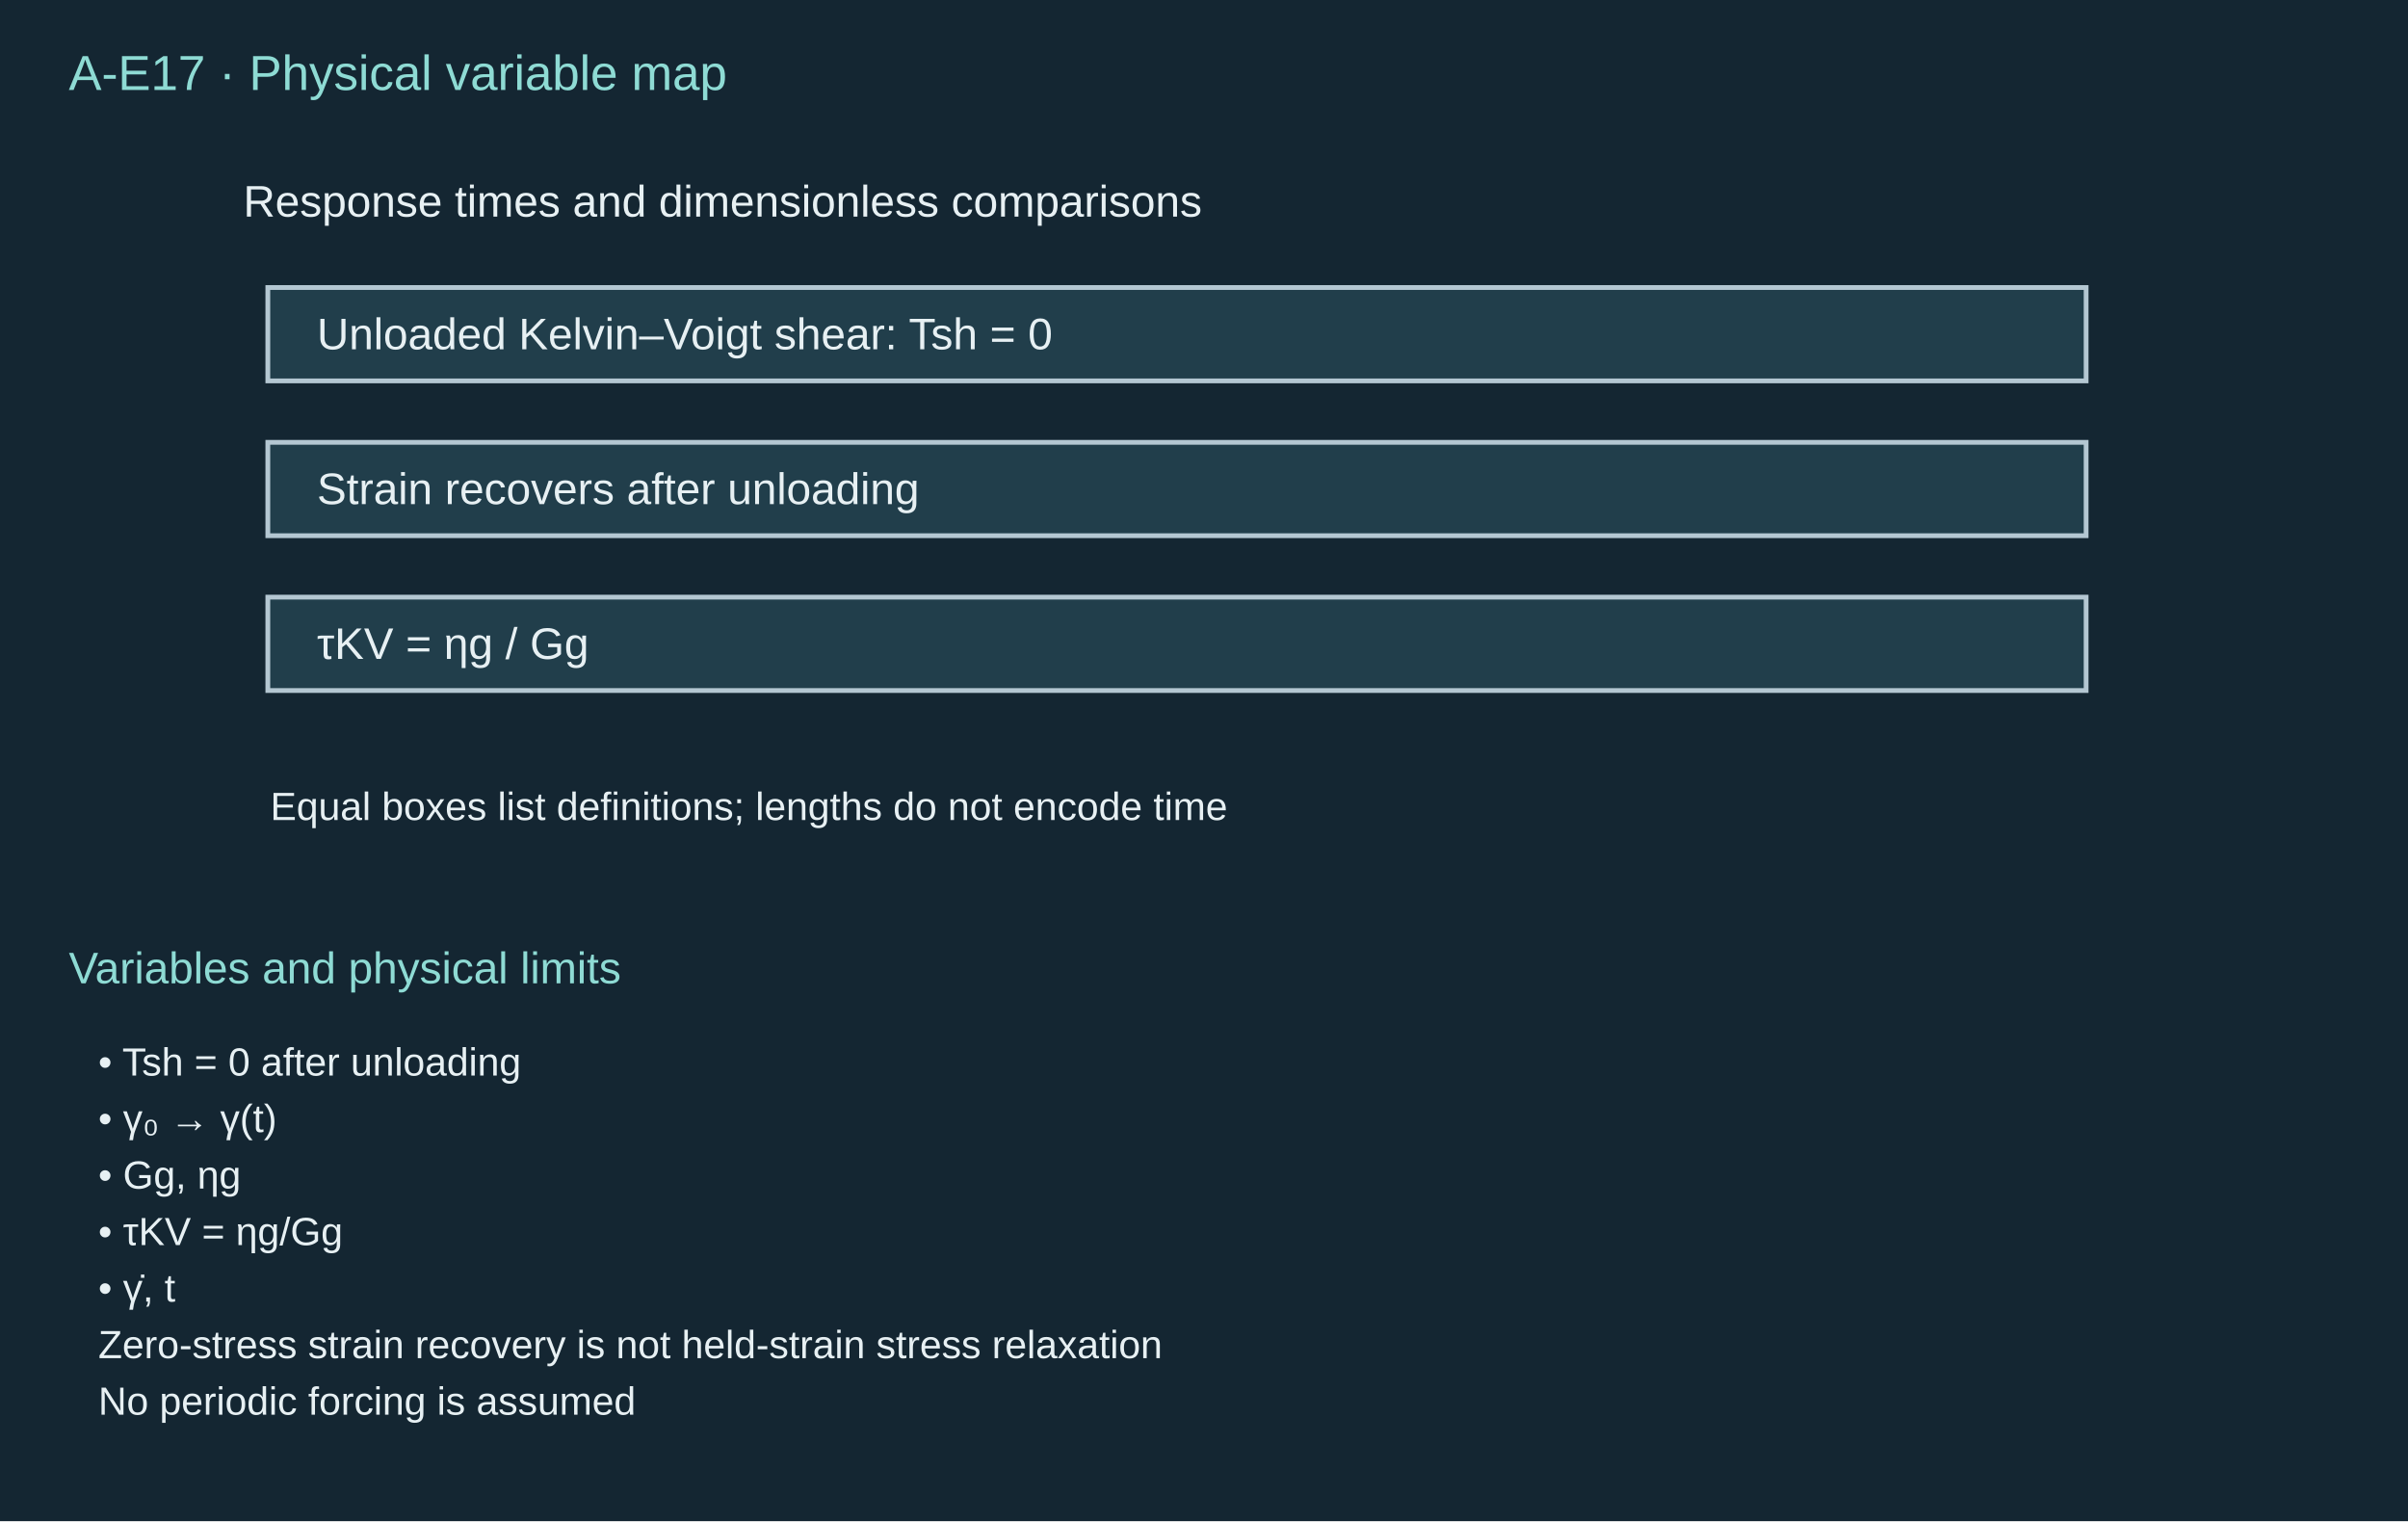
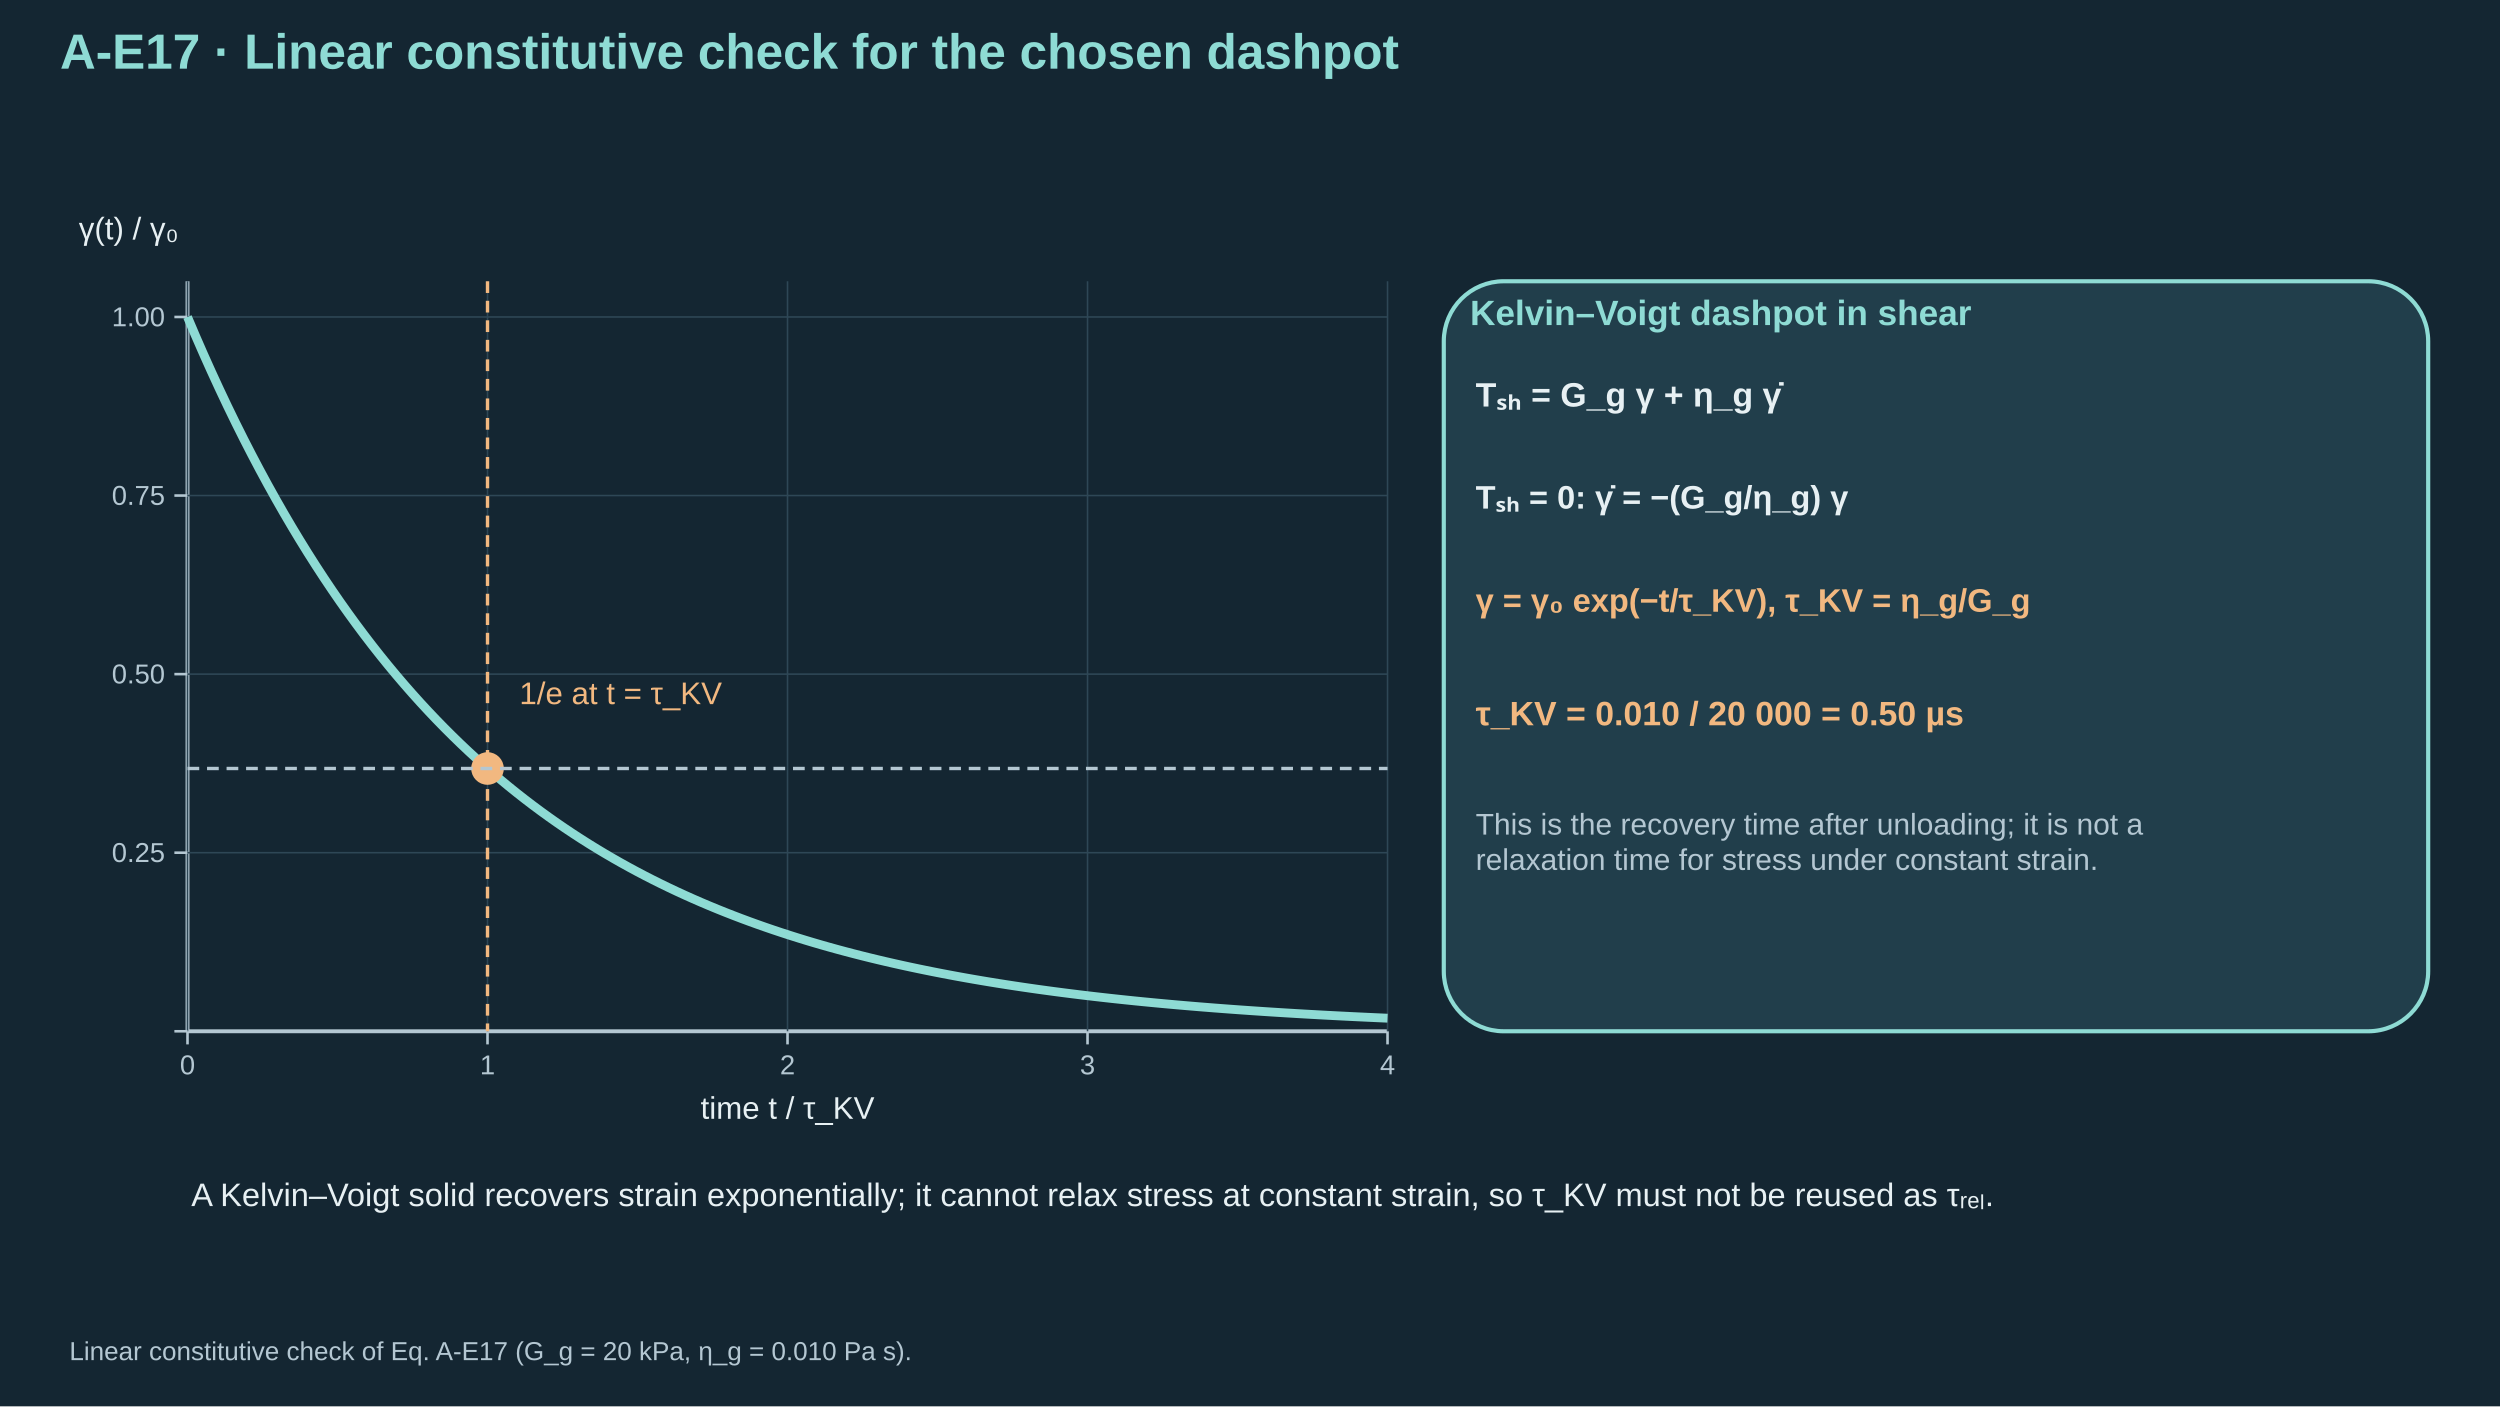
- <svg xmlns="http://www.w3.org/2000/svg" viewBox="0 0 940.8 594.24" role="img">
+ <svg xmlns="http://www.w3.org/2000/svg" viewBox="0 0 1279.97 720" role="img">
  <defs>
    <marker id="head" markerWidth="7" markerHeight="7" refX="6" refY="3.5" orient="auto-start-reverse" markerUnits="strokeWidth">
      <path d="M0,0 L7,3.5 L0,7 Z" fill="context-stroke" />
    </marker>
  </defs>
-   <rect width="940.8" height="594.24" fill="#142632" />
-   <text id="obj-000" font-family="Arial,sans-serif" font-size="19.2" fill="#8EDBD4" text-anchor="start" opacity="1">
-     <tspan x="26.88" y="35.136">A-E17 · Physical variable map</tspan>
+   <rect width="1279.97" height="720" fill="#142632" />
+   <text id="o000" font-family="Arial,sans-serif" font-size="25.333" fill="#8EDBD4" text-anchor="start" font-weight="bold" opacity="1">
+     <tspan x="30.72" y="35.173">A-E17 · Linear constitutive check for the chosen dashpot</tspan>
  </text>
-   <text id="obj-001" font-family="Arial,sans-serif" font-size="17.28" fill="#E7F0F3" text-anchor="start" opacity="1">
-     <tspan x="95.04" y="84.614">Response times and dimensionless comparisons</tspan>
+   <line id="o001" x1="96" y1="528" x2="710.4" y2="528" fill="#FFFFFF" stroke="#B4C7D2" stroke-width="2" opacity="1" />
+   <line id="o002" x1="96" y1="144" x2="96" y2="528" fill="#FFFFFF" stroke="#B4C7D2" stroke-width="2" opacity="1" />
+   <line id="o003" x1="96" y1="528" x2="96" y2="534.72" fill="#FFFFFF" stroke="#B4C7D2" stroke-width="1.333" opacity="1" />
+   <line id="o004" x1="96" y1="144" x2="96" y2="528" fill="#FFFFFF" stroke="#2E4756" stroke-width="0.8" opacity="1" />
+   <text id="o005" font-family="Arial,sans-serif" font-size="14" fill="#B4C7D2" text-anchor="middle" opacity="1">
+     <tspan x="96" y="550.04">0</tspan>
  </text>
-   <rect id="obj-002" x="104.64" y="112.32" width="710.4" height="36.48" fill="#213E4B" stroke="#B4C7D2" stroke-width="1.867" opacity="1" />
-   <text id="obj-003" font-family="Arial,sans-serif" font-size="17.28" fill="#E7F0F3" text-anchor="start" opacity="1">
-     <tspan x="123.84" y="136.454">Unloaded Kelvin–Voigt shear: Tsh = 0</tspan>
+   <line id="o006" x1="249.6" y1="528" x2="249.6" y2="534.72" fill="#FFFFFF" stroke="#B4C7D2" stroke-width="1.333" opacity="1" />
+   <line id="o007" x1="249.6" y1="144" x2="249.6" y2="528" fill="#FFFFFF" stroke="#2E4756" stroke-width="0.8" opacity="1" />
+   <text id="o008" font-family="Arial,sans-serif" font-size="14" fill="#B4C7D2" text-anchor="middle" opacity="1">
+     <tspan x="249.6" y="550.04">1</tspan>
  </text>
-   <rect id="obj-004" x="104.64" y="172.8" width="710.4" height="36.48" fill="#213E4B" stroke="#B4C7D2" stroke-width="1.867" opacity="1" />
-   <text id="obj-005" font-family="Arial,sans-serif" font-size="17.28" fill="#E7F0F3" text-anchor="start" opacity="1">
-     <tspan x="123.84" y="196.934">Strain recovers after unloading</tspan>
+   <line id="o009" x1="403.2" y1="528" x2="403.2" y2="534.72" fill="#FFFFFF" stroke="#B4C7D2" stroke-width="1.333" opacity="1" />
+   <line id="o010" x1="403.2" y1="144" x2="403.2" y2="528" fill="#FFFFFF" stroke="#2E4756" stroke-width="0.8" opacity="1" />
+   <text id="o011" font-family="Arial,sans-serif" font-size="14" fill="#B4C7D2" text-anchor="middle" opacity="1">
+     <tspan x="403.2" y="550.04">2</tspan>
  </text>
-   <rect id="obj-006" x="104.64" y="233.28" width="710.4" height="36.48" fill="#213E4B" stroke="#B4C7D2" stroke-width="1.867" opacity="1" />
-   <text id="obj-007" font-family="Arial,sans-serif" font-size="17.28" fill="#E7F0F3" text-anchor="start" opacity="1">
-     <tspan x="123.84" y="257.414">τKV = ηg / Gg</tspan>
+   <line id="o012" x1="556.8" y1="528" x2="556.8" y2="534.72" fill="#FFFFFF" stroke="#B4C7D2" stroke-width="1.333" opacity="1" />
+   <line id="o013" x1="556.8" y1="144" x2="556.8" y2="528" fill="#FFFFFF" stroke="#2E4756" stroke-width="0.8" opacity="1" />
+   <text id="o014" font-family="Arial,sans-serif" font-size="14" fill="#B4C7D2" text-anchor="middle" opacity="1">
+     <tspan x="556.8" y="550.04">3</tspan>
  </text>
-   <text id="obj-008" font-family="Arial,sans-serif" font-size="15.36" fill="#E7F0F3" text-anchor="start" opacity="1">
-     <tspan x="105.6" y="320.333">Equal boxes list definitions; lengths do not encode time</tspan>
+   <line id="o015" x1="710.4" y1="528" x2="710.4" y2="534.72" fill="#FFFFFF" stroke="#B4C7D2" stroke-width="1.333" opacity="1" />
+   <line id="o016" x1="710.4" y1="144" x2="710.4" y2="528" fill="#FFFFFF" stroke="#2E4756" stroke-width="0.8" opacity="1" />
+   <text id="o017" font-family="Arial,sans-serif" font-size="14" fill="#B4C7D2" text-anchor="middle" opacity="1">
+     <tspan x="710.4" y="550.04">4</tspan>
  </text>
-   <text id="obj-009" font-family="Arial,sans-serif" font-size="17.28" fill="#8EDBD4" text-anchor="start" opacity="1">
-     <tspan x="26.88" y="384.134">Variables and physical limits</tspan>
+   <line id="o018" x1="89.28" y1="528" x2="96" y2="528" fill="#FFFFFF" stroke="#B4C7D2" stroke-width="1.333" opacity="1" />
+   <line id="o019" x1="89.28" y1="436.571" x2="96" y2="436.571" fill="#FFFFFF" stroke="#B4C7D2" stroke-width="1.333" opacity="1" />
+   <line id="o020" x1="96" y1="436.571" x2="710.4" y2="436.571" fill="#FFFFFF" stroke="#2E4756" stroke-width="0.8" opacity="1" />
+   <text id="o021" font-family="Arial,sans-serif" font-size="14" fill="#B4C7D2" text-anchor="end" opacity="1">
+     <tspan x="84.48" y="441.331">0.25</tspan>
  </text>
-   <text id="obj-010" font-family="Arial,sans-serif" font-size="15.36" fill="#E7F0F3" text-anchor="start" opacity="1">
-     <tspan x="38.4" y="420.173">• Tsh = 0 after unloading</tspan>
+   <line id="o022" x1="89.28" y1="345.143" x2="96" y2="345.143" fill="#FFFFFF" stroke="#B4C7D2" stroke-width="1.333" opacity="1" />
+   <line id="o023" x1="96" y1="345.143" x2="710.4" y2="345.143" fill="#FFFFFF" stroke="#2E4756" stroke-width="0.8" opacity="1" />
+   <text id="o024" font-family="Arial,sans-serif" font-size="14" fill="#B4C7D2" text-anchor="end" opacity="1">
+     <tspan x="84.48" y="349.903">0.50</tspan>
  </text>
-   <text id="obj-011" font-family="Arial,sans-serif" font-size="15.36" fill="#E7F0F3" text-anchor="start" opacity="1">
-     <tspan x="38.4" y="442.253">• γ₀ → γ(t)</tspan>
+   <line id="o025" x1="89.28" y1="253.714" x2="96" y2="253.714" fill="#FFFFFF" stroke="#B4C7D2" stroke-width="1.333" opacity="1" />
+   <line id="o026" x1="96" y1="253.714" x2="710.4" y2="253.714" fill="#FFFFFF" stroke="#2E4756" stroke-width="0.8" opacity="1" />
+   <text id="o027" font-family="Arial,sans-serif" font-size="14" fill="#B4C7D2" text-anchor="end" opacity="1">
+     <tspan x="84.48" y="258.474">0.75</tspan>
  </text>
-   <text id="obj-012" font-family="Arial,sans-serif" font-size="15.36" fill="#E7F0F3" text-anchor="start" opacity="1">
-     <tspan x="38.4" y="464.333">• Gg, ηg</tspan>
+   <line id="o028" x1="89.28" y1="162.286" x2="96" y2="162.286" fill="#FFFFFF" stroke="#B4C7D2" stroke-width="1.333" opacity="1" />
+   <line id="o029" x1="96" y1="162.286" x2="710.4" y2="162.286" fill="#FFFFFF" stroke="#2E4756" stroke-width="0.8" opacity="1" />
+   <text id="o030" font-family="Arial,sans-serif" font-size="14" fill="#B4C7D2" text-anchor="end" opacity="1">
+     <tspan x="84.48" y="167.046">1.00</tspan>
  </text>
-   <text id="obj-013" font-family="Arial,sans-serif" font-size="15.36" fill="#E7F0F3" text-anchor="start" opacity="1">
-     <tspan x="38.4" y="486.413">• τKV = ηg/Gg</tspan>
+   <text id="o031" font-family="Arial,sans-serif" font-size="16" fill="#E7F0F3" text-anchor="middle" opacity="1">
+     <tspan x="403.2" y="572.8">time  t / τ_KV</tspan>
  </text>
-   <text id="obj-014" font-family="Arial,sans-serif" font-size="15.36" fill="#E7F0F3" text-anchor="start" opacity="1">
-     <tspan x="38.4" y="508.493">• γ̇, t</tspan>
+   <text id="o032" font-family="Arial,sans-serif" font-size="16" fill="#E7F0F3" text-anchor="start" opacity="1">
+     <tspan x="40.32" y="122.56">γ(t) / γ₀</tspan>
  </text>
-   <text id="obj-015" font-family="Arial,sans-serif" font-size="15.36" fill="#E7F0F3" text-anchor="start" opacity="1">
-     <tspan x="38.4" y="530.573">Zero-stress strain recovery is not held-strain stress relaxation</tspan>
+   <polyline id="o033" points="96,162.286 100.11,171.941 104.219,181.341 108.329,190.493 112.439,199.404 116.548,208.079 120.658,216.526 124.768,224.749 128.878,232.755 132.987,240.55 137.097,248.139 141.207,255.527 145.316,262.721 149.426,269.725 153.536,276.543 157.645,283.182 161.755,289.646 165.865,295.938 169.975,302.065 174.084,308.03 178.194,313.837 182.304,319.492 186.413,324.996 190.523,330.356 194.633,335.574 198.742,340.654 202.852,345.6 206.962,350.416 211.072,355.104 215.181,359.669 219.291,364.113 223.401,368.44 227.51,372.652 231.62,376.754 235.73,380.747 239.839,384.634 243.949,388.419 248.059,392.105 252.169,395.692 256.278,399.185 260.388,402.586 264.498,405.897 268.607,409.121 272.717,412.259 276.827,415.315 280.936,418.29 285.046,421.187 289.156,424.007 293.266,426.752 297.375,429.425 301.485,432.028 305.595,434.561 309.704,437.028 313.814,439.43 317.924,441.768 322.033,444.045 326.143,446.262 330.253,448.42 334.363,450.521 338.472,452.566 342.582,454.558 346.692,456.497 350.801,458.384 354.911,460.222 359.021,462.012 363.13,463.754 367.24,465.45 371.35,467.101 375.46,468.709 379.569,470.275 383.679,471.799 387.789,473.282 391.898,474.727 396.008,476.133 400.118,477.503 404.227,478.836 408.337,480.134 412.447,481.398 416.557,482.628 420.666,483.826 424.776,484.992 428.886,486.128 432.995,487.233 437.105,488.309 441.215,489.357 445.324,490.377 449.434,491.371 453.544,492.338 457.654,493.279 461.763,494.196 465.873,495.088 469.983,495.957 474.092,496.803 478.202,497.627 482.312,498.429 486.421,499.209 490.531,499.97 494.641,500.71 498.751,501.43 502.86,502.132 506.97,502.815 511.08,503.479 515.189,504.127 519.299,504.757 523.409,505.371 527.518,505.968 531.628,506.55 535.738,507.116 539.847,507.668 543.957,508.204 548.067,508.727 552.177,509.236 556.286,509.731 560.396,510.213 564.506,510.683 568.615,511.14 572.725,511.585 576.835,512.019 580.944,512.441 585.054,512.851 589.164,513.251 593.274,513.641 597.383,514.02 601.493,514.389 605.603,514.748 609.712,515.098 613.822,515.439 617.932,515.77 622.041,516.093 626.151,516.408 630.261,516.714 634.371,517.012 638.48,517.302 642.59,517.584 646.7,517.859 650.809,518.127 654.919,518.388 659.029,518.641 663.138,518.888 667.248,519.129 671.358,519.363 675.468,519.591 679.577,519.813 683.687,520.029 687.797,520.24 691.906,520.445 696.016,520.644 700.126,520.838 704.235,521.027 708.345,521.211 710.4,521.302" fill="none" stroke="#8EDBD4" stroke-width="4.533" opacity="1" />
+   <ellipse id="o034" cx="249.6" cy="393.461" rx="7.68" ry="7.68" fill="#F2B880" stroke="#F2B880" stroke-width="1.333" opacity="1" />
+   <line id="o035" x1="249.6" y1="144" x2="249.6" y2="528" fill="#FFFFFF" stroke="#F2B880" stroke-width="1.733" opacity="1" stroke-dasharray="6 4" />
+   <line id="o036" x1="96" y1="393.461" x2="710.4" y2="393.461" fill="#FFFFFF" stroke="#B4C7D2" stroke-width="1.733" opacity="1" stroke-dasharray="6 4" />
+   <text id="o037" font-family="Arial,sans-serif" font-size="16" fill="#F2B880" text-anchor="start" opacity="1">
+     <tspan x="265.92" y="360.501">1/e at t = τ_KV</tspan>
  </text>
-   <text id="obj-016" font-family="Arial,sans-serif" font-size="15.36" fill="#E7F0F3" text-anchor="start" opacity="1">
-     <tspan x="38.4" y="552.653">No periodic forcing is assumed</tspan>
+   <rect id="o038" x="739.2" y="144" width="504" height="384" rx="30.72" fill="#213E4B" stroke="#8EDBD4" stroke-width="2.133" opacity="1" />
+   <text id="o039" font-family="Arial,sans-serif" font-size="18" fill="#8EDBD4" text-anchor="start" font-weight="bold" opacity="1">
+     <tspan x="752.64" y="166.44">Kelvin–Voigt dashpot in shear</tspan>
+   </text>
+   <text id="o040" font-family="Arial,sans-serif" font-size="17.333" fill="#E7F0F3" text-anchor="start" font-weight="bold" opacity="1">
+     <tspan x="755.52" y="208.133">Tₛₕ = G_g γ + η_g γ̇</tspan>
+   </text>
+   <text id="o041" font-family="Arial,sans-serif" font-size="16.667" fill="#E7F0F3" text-anchor="start" font-weight="bold" opacity="1">
+     <tspan x="755.52" y="260.387">Tₛₕ = 0:  γ̇ = −(G_g/η_g) γ</tspan>
+   </text>
+   <text id="o042" font-family="Arial,sans-serif" font-size="16.667" fill="#F2B880" text-anchor="start" font-weight="bold" opacity="1">
+     <tspan x="755.52" y="313.187">γ = γ₀ exp(−t/τ_KV),   τ_KV = η_g/G_g</tspan>
+   </text>
+   <text id="o043" font-family="Arial,sans-serif" font-size="17.333" fill="#F2B880" text-anchor="start" font-weight="bold" opacity="1">
+     <tspan x="755.52" y="371.333">τ_KV = 0.010 / 20 000 = 0.50 µs</tspan>
+   </text>
+   <text id="o044" font-family="Arial,sans-serif" font-size="15.333" fill="#B4C7D2" text-anchor="start" opacity="1">
+     <tspan x="755.52" y="427.293">This is the recovery time after unloading; it is not a</tspan>
+     <tspan x="755.52" y="445.387">relaxation time for stress under constant strain.</tspan>
+   </text>
+   <text id="o045" font-family="Arial,sans-serif" font-size="16.667" fill="#E7F0F3" text-anchor="start" opacity="1">
+     <tspan x="97.92" y="617.507">A Kelvin–Voigt solid recovers strain exponentially; it cannot relax stress at constant strain, so τ_KV must not be reused as τᵣₑₗ.</tspan>
+   </text>
+   <text id="o046" font-family="Arial,sans-serif" font-size="13.333" fill="#B4C7D2" text-anchor="start" opacity="1">
+     <tspan x="35.52" y="696.373">Linear constitutive check of Eq. A-E17 (G_g = 20 kPa, η_g = 0.010 Pa s).</tspan>
  </text>
</svg>
